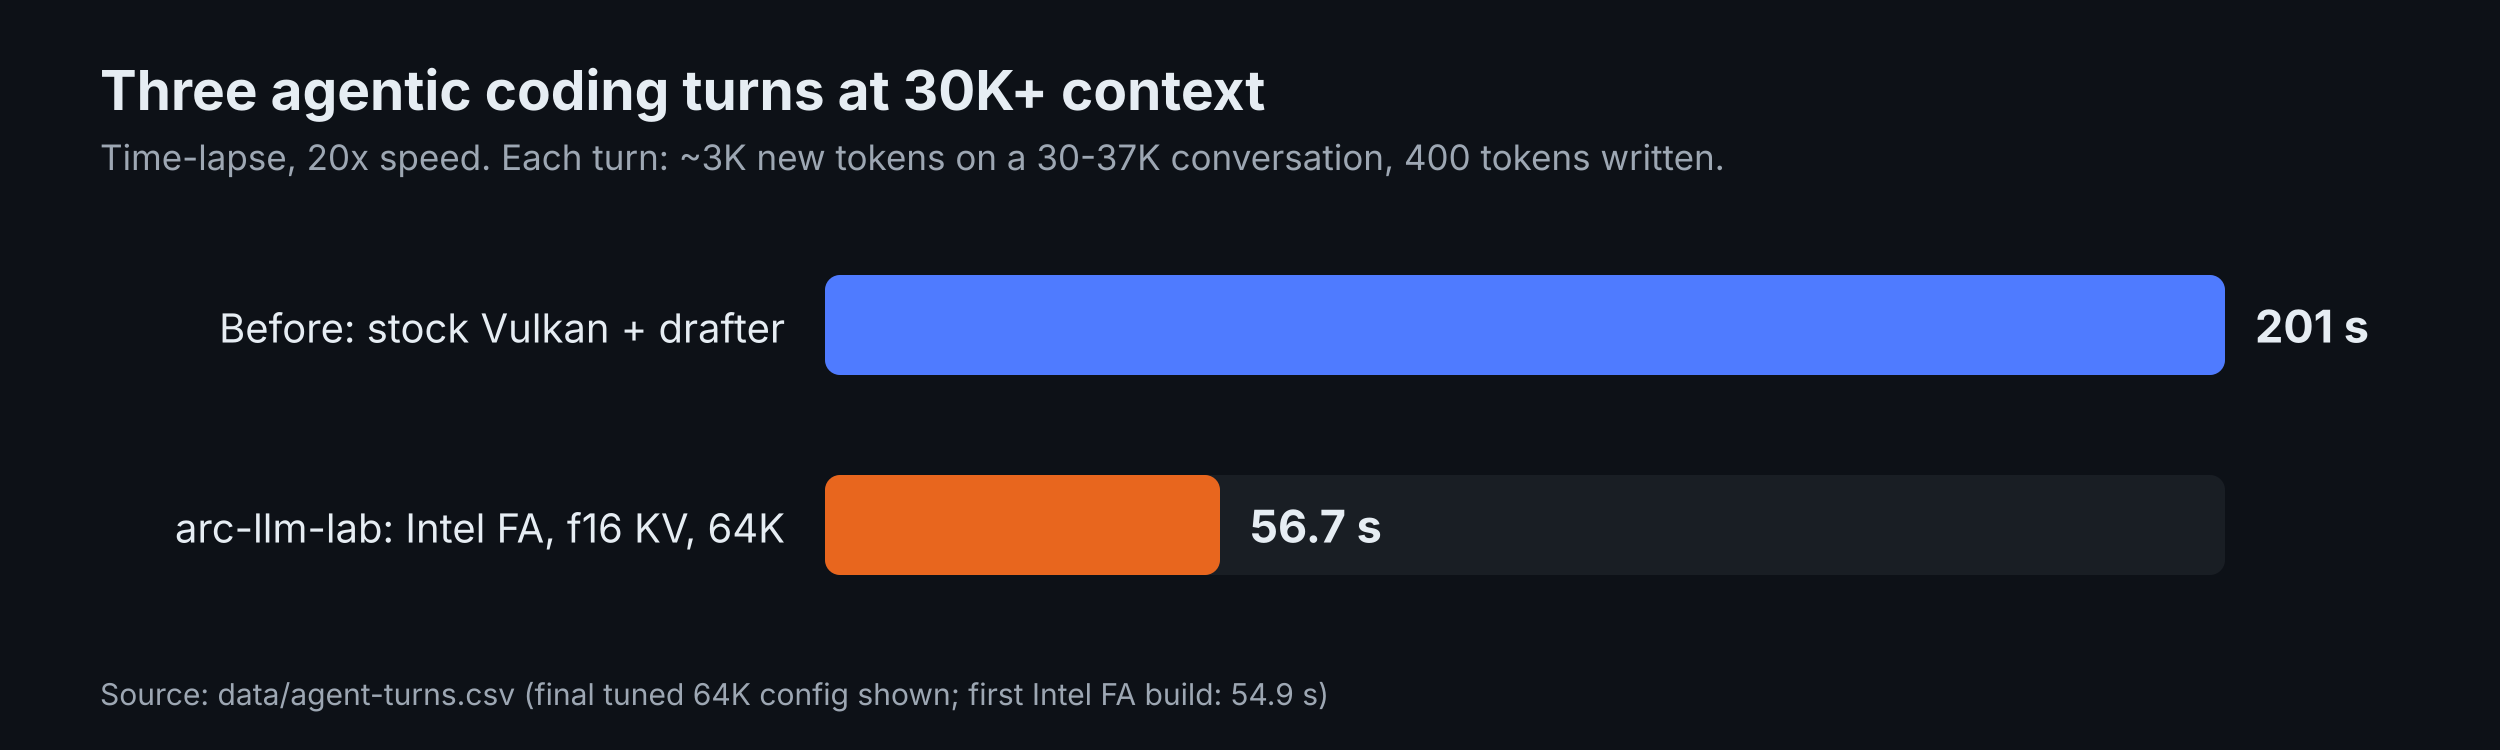
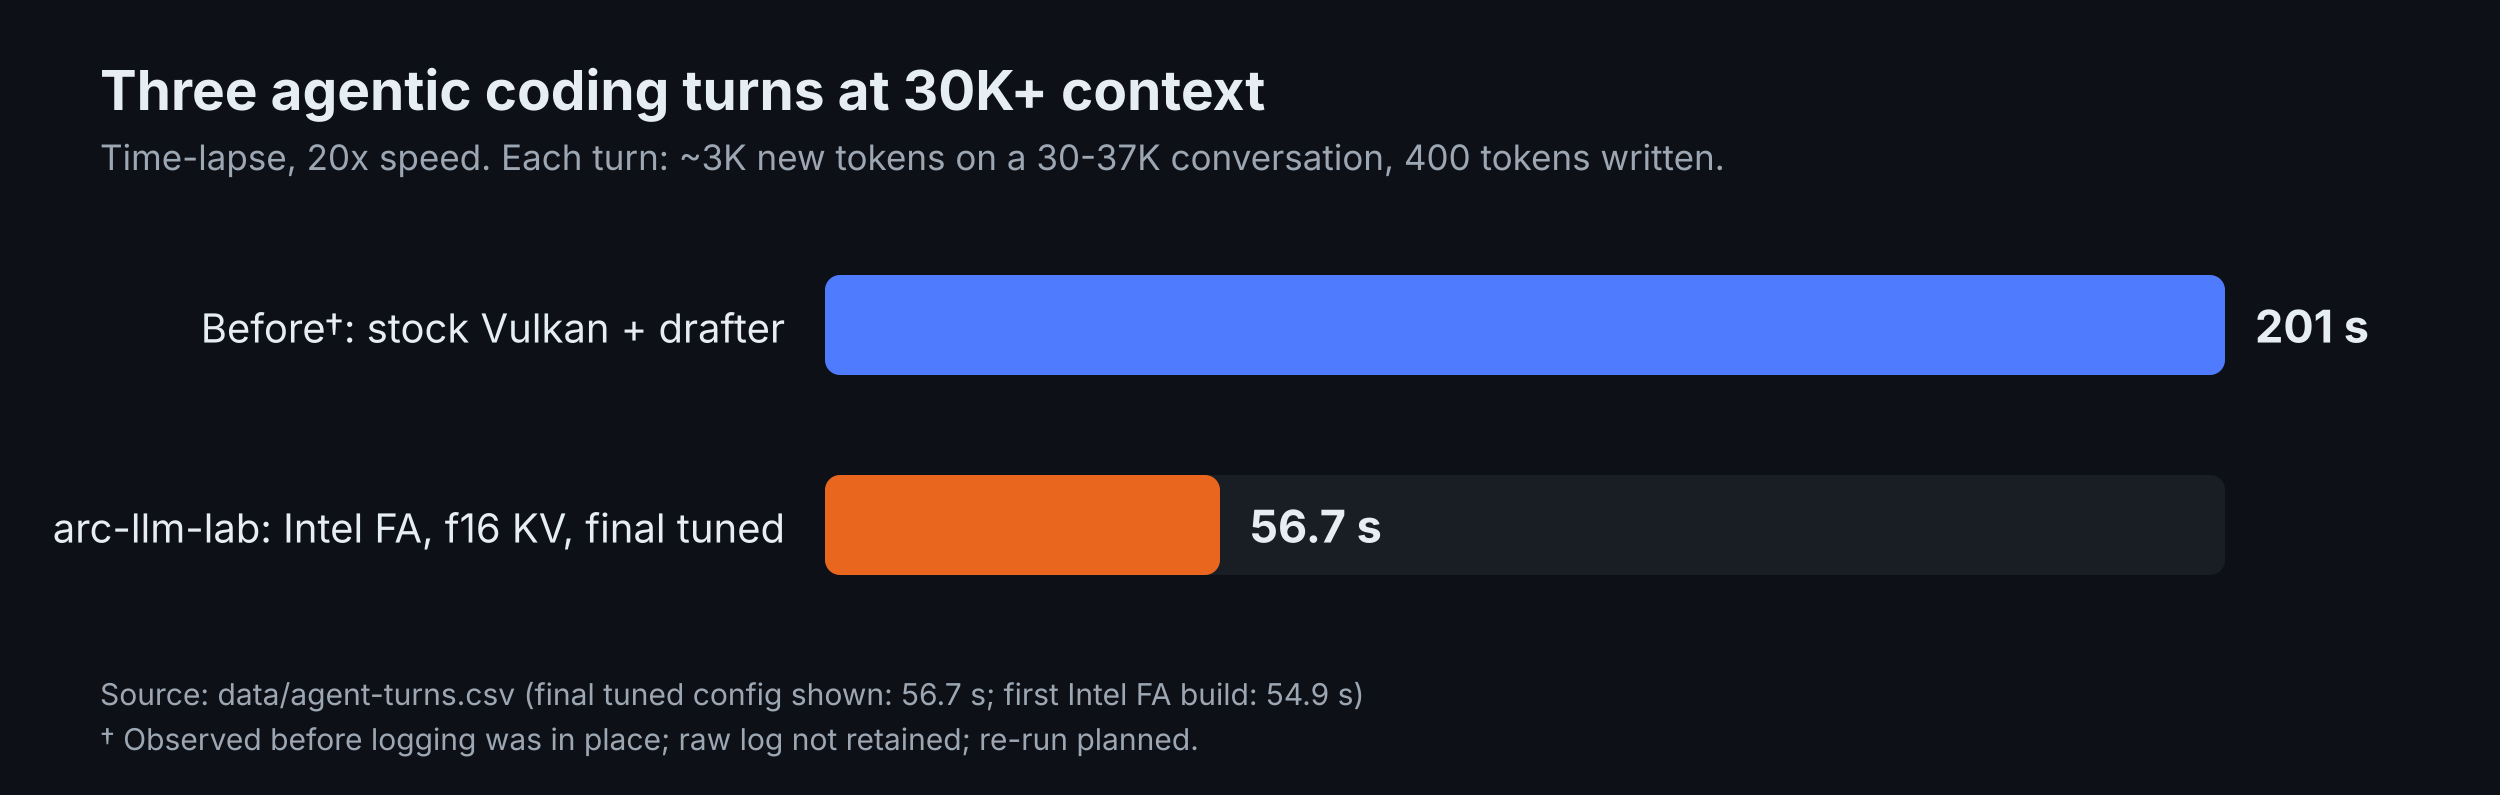
- <svg xmlns="http://www.w3.org/2000/svg" viewBox="0 0 1000 300" width="1000" height="300" role="img" aria-label="Three agent turns at 30K context: 201 seconds before, 56.7 seconds with arc-llm-lab">
+ <svg xmlns="http://www.w3.org/2000/svg" viewBox="0 0 1000 318" width="1000" height="318" role="img" aria-label="Three agent turns at 30K context: 201 seconds before (observed before logging was in place, no raw log), 56.7 seconds with arc-llm-lab">
  <style>text{font-family:Inter, 'Segoe UI', Helvetica, Arial, sans-serif}@media (prefers-reduced-motion: no-preference){@keyframes b0{0%,3.83%{transform:scaleX(0)}80.84%,100%{transform:scaleX(1)}}.b0{transform-box:fill-box;transform-origin:left center;animation:b0 13.05s linear 3 forwards}@keyframes l0{0%,80.84%{opacity:0}83.84%,100%{opacity:1}}.l0{animation:l0 13.05s linear 3 forwards}@keyframes b1{0%,3.83%{transform:scaleX(0)}25.56%,100%{transform:scaleX(1)}}.b1{transform-box:fill-box;transform-origin:left center;animation:b1 13.05s linear 3 forwards}@keyframes l1{0%,25.56%{opacity:0}28.56%,100%{opacity:1}}.l1{animation:l1 13.05s linear 3 forwards}}</style>
-   <rect width="1000" height="300" fill="#0D1117" />
+   <rect width="1000" height="318" fill="#0D1117" />
  <text x="40" y="44" font-size="22" font-weight="700" fill="#E6EDF3">Three agentic coding turns at 30K+ context</text>
  <text x="40" y="68" font-size="14" fill="#9DA7B3">Time-lapse, 20x speed. Each turn: ~3K new tokens on a 30-37K conversation, 400 tokens written.</text>
-   <text x="314" y="137" text-anchor="end" font-size="16" fill="#E6EDF3">Before: stock Vulkan + drafter</text>
+   <text x="314" y="137" text-anchor="end" font-size="16" fill="#E6EDF3">Before†: stock Vulkan + drafter</text>
  <rect x="330" y="110" width="560" height="40" rx="6" fill="#21262D" opacity="0.6" />
  <rect class="b0" x="330" y="110" width="560.0" height="40" rx="6" fill="#4F7BFF" />
  <text class="l0" x="902.0" y="137" font-size="18" font-weight="700" fill="#E6EDF3">201 s</text>
-   <text x="314" y="217" text-anchor="end" font-size="16" fill="#E6EDF3">arc-llm-lab: Intel FA, f16 KV, 64K</text>
+   <text x="314" y="217" text-anchor="end" font-size="16" fill="#E6EDF3">arc-llm-lab: Intel FA, f16 KV, final tuned</text>
  <rect x="330" y="190" width="560" height="40" rx="6" fill="#21262D" opacity="0.6" />
  <rect class="b1" x="330" y="190" width="158.0" height="40" rx="6" fill="#E8661E" />
  <text class="l1" x="500.0" y="217" font-size="18" font-weight="700" fill="#E6EDF3">56.7 s</text>
-   <text x="40" y="282" font-size="12" fill="#9DA7B3">Source: data/agent-turns.csv (final tuned 64K config shown; first Intel FA build: 54.9 s)</text>
+   <text x="40" y="282" font-size="12" fill="#9DA7B3">Source: data/agent-turns.csv (final tuned config shown: 56.7 s; first Intel FA build: 54.9 s)</text>
+   <text x="40" y="300" font-size="12" fill="#9DA7B3">† Observed before logging was in place; raw log not retained; re-run planned.</text>
</svg>
